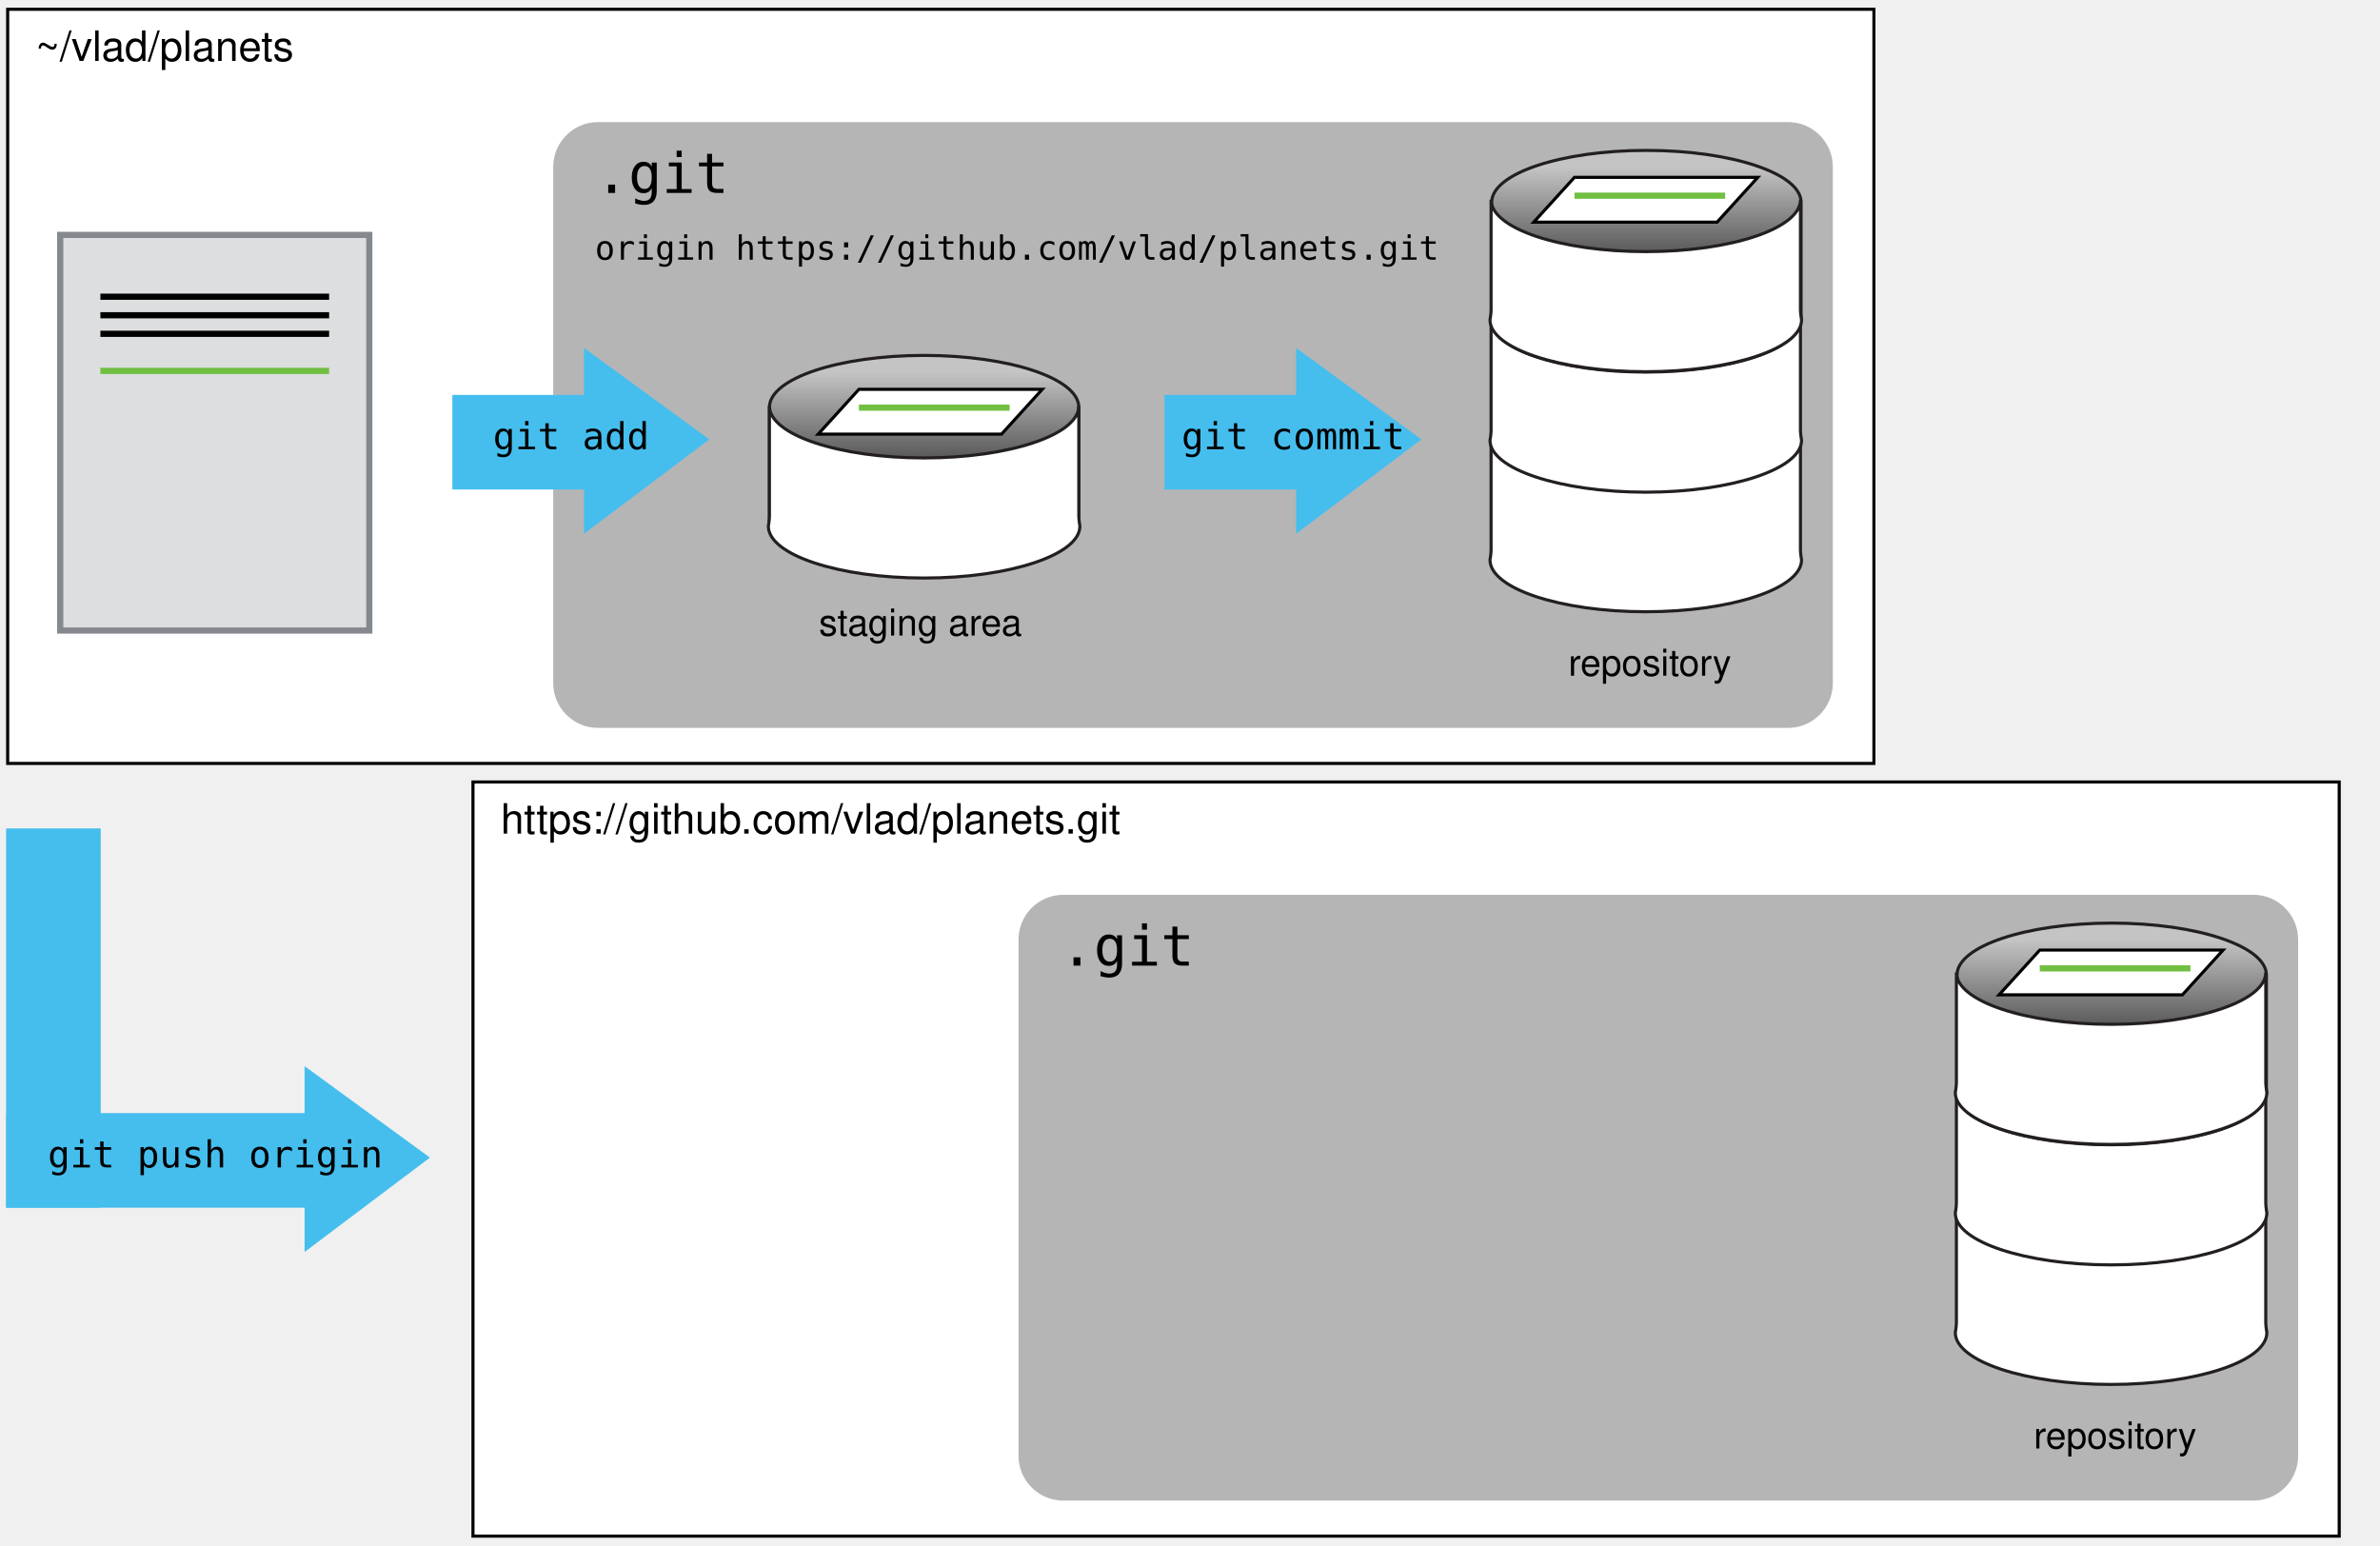
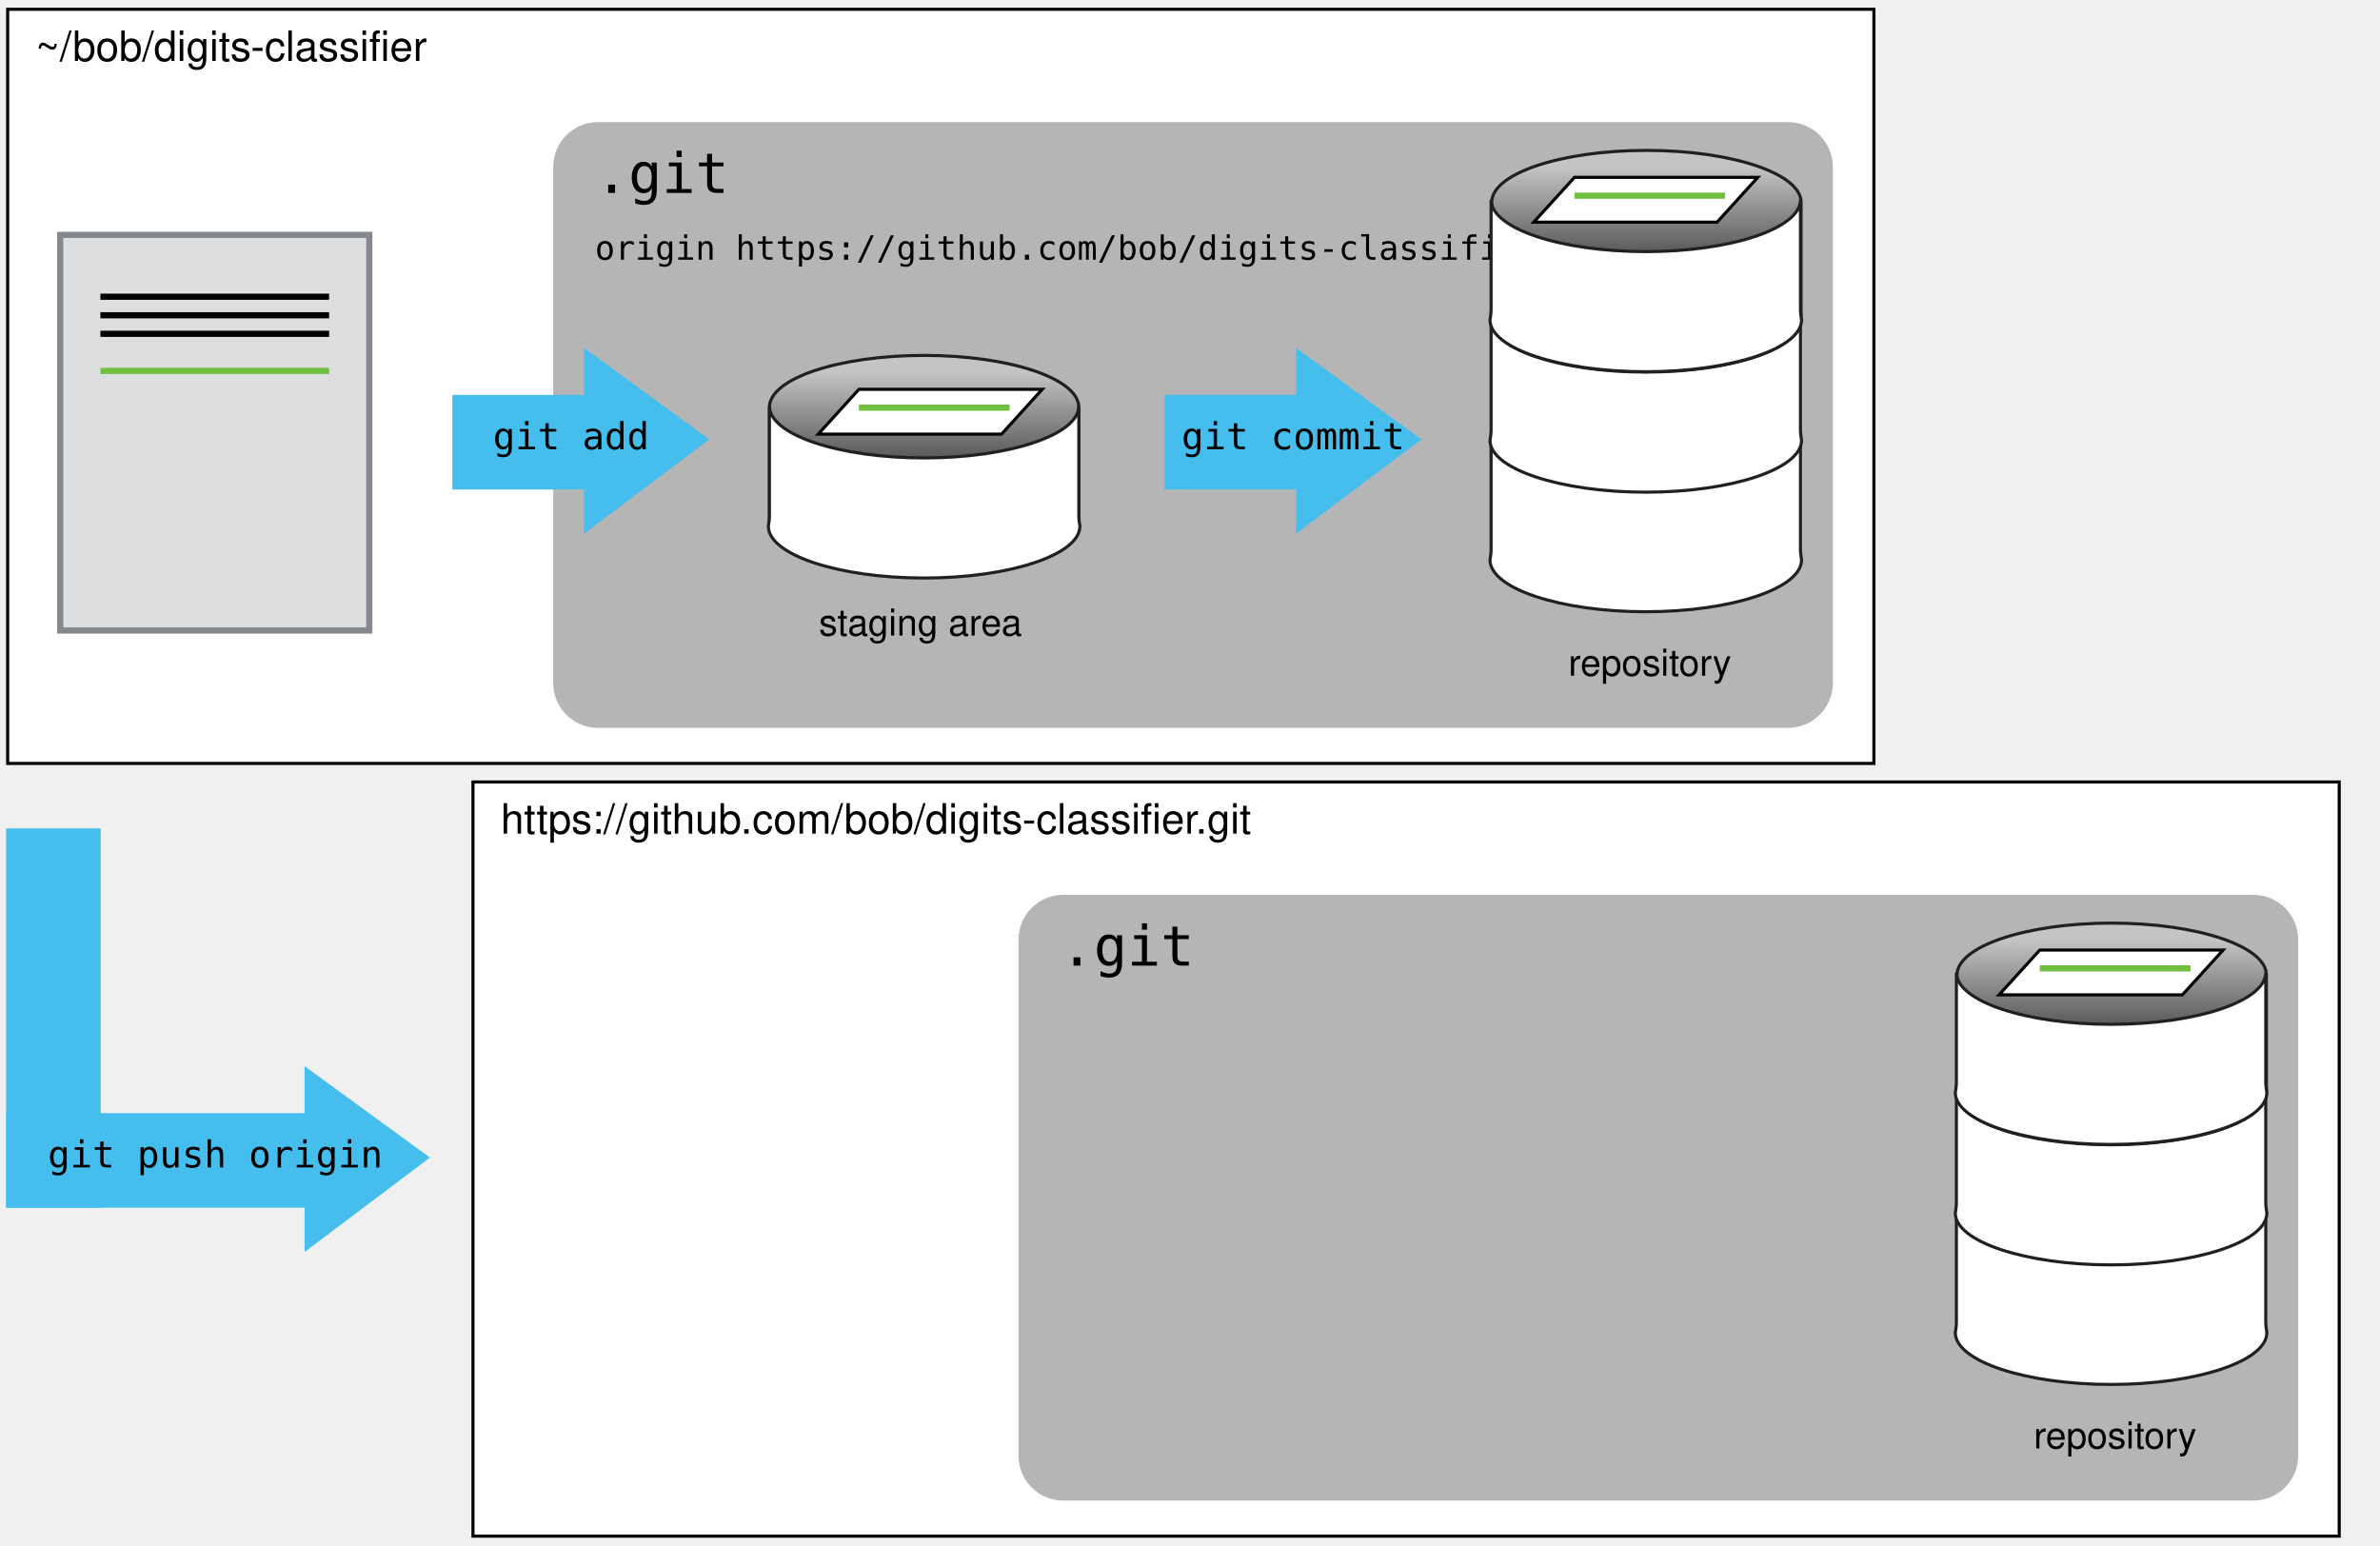
<svg xmlns="http://www.w3.org/2000/svg" xmlns:xlink="http://www.w3.org/1999/xlink" version="1.1" x="0px" y="0px" width="770" height="500" viewBox="0 0 770 500" enable-background="new 0 0 622 452" xml:space="preserve" id="svg4593">
  <defs id="defs4776">
    <linearGradient y2="363.473" x2="480.357" y1="334.872" x1="480.357" gradientUnits="userSpaceOnUse" id="SVGID_1_" gradientTransform="translate(279.4359,-47.97182)">
      <stop id="stop4613" style="stop-color:#C4C4C4" offset="0.098" />
      <stop id="stop4615" style="stop-color:#686868" offset="0.533" />
      <stop id="stop4617" style="stop-color:#000000" offset="1" />
    </linearGradient>
    <linearGradient xlink:href="#SVGID_3_" id="linearGradient5073" gradientUnits="userSpaceOnUse" x1="537.177" y1="57.66" x2="537.177" y2="112.913" />
    <linearGradient xlink:href="#SVGID_3_" id="linearGradient5457" gradientUnits="userSpaceOnUse" x1="537.177" y1="57.66" x2="537.177" y2="112.913" />
  </defs>
  <text xml:space="preserve" style="font-style:normal;font-variant:normal;font-weight:normal;font-stretch:normal;font-size:12px;line-height:125%;font-family:Monospace;-inkscape-font-specification:Monospace;text-align:start;letter-spacing:0px;word-spacing:0px;writing-mode:lr-tb;text-anchor:start;fill:#000000;fill-opacity:1;stroke:none;stroke-width:1px;stroke-linecap:butt;stroke-linejoin:miter;stroke-opacity:1" x="722.672" y="35.341" id="text4930">
    <tspan id="tspan4932" x="722.672" y="35.341" />
  </text>
  <g id="g5357" transform="translate(-4.520231,-9)">
    <g id="g5130">
      <rect style="fill:#ffffff;stroke:#000000;stroke-miterlimit:10" id="rect4596" height="244" width="603.785" stroke-miterlimit="10" y="12" x="7" />
      <g id="Layer_5">
        <g id="g4654">
          <path stroke-miterlimit="10" d="m 598,63 c 0,-8.284 -6.716,-15 -15,-15 l -385,0 c -8.284,0 -15,6.716 -15,15 l 0,167 c 0,8.284 6.716,15 15,15 l 385,0 c 8.284,0 15,-6.716 15,-15 l 0,-167 z" id="path4656" style="fill:#b5b5b5;stroke:#ffffff;stroke-miterlimit:10" />
          <rect x="197" y="59" width="425" height="70.269" id="rect4658" style="fill:none" />
          <text transform="translate(197,71.4199)" id="text4660">
            <tspan x="0" y="0" font-size="18" id="tspan4662" style="font-size:18px;font-family:Consolas">.git</tspan>
-             <tspan x="0" y="21.6" font-size="10.8" id="tspan4664" style="font-size:10.8px;font-family:Consolas">origin https://github.com/vlad/planets.git</tspan>
+             <tspan x="0" y="21.6" font-size="10.8" id="tspan4664" style="font-size:10.8px;font-family:Consolas">origin https://github.com/bob/digits-classifier.git</tspan>
          </text>
        </g>
        <rect x="16" y="19" width="195.585" height="24.449" id="rect4666" style="fill:none" />
-         <text transform="translate(16,28.707)" font-size="13.5" id="text4668" style="font-size:13.5px;font-family:Helvetica">~/vlad/planets</text>
+         <text transform="translate(16,28.707)" font-size="13.5" id="text4668" style="font-size:13.5px;font-family:Helvetica">~/bob/digits-classifier</text>
      </g>
      <g id="Layer_1">
        <g id="g4721">
          <rect x="24" y="85" width="100" height="128" id="rect4723" style="fill:#dcdee0" />
          <rect x="24" y="85" width="100" height="128" id="rect4725" style="fill:none;stroke:#85888d;stroke-width:2" />
          <line x1="37" y1="105" x2="111" y2="105" id="line4727" style="fill:none;stroke:#000000;stroke-width:2" />
          <line x1="37" y1="111" x2="111" y2="111" id="line4729" style="fill:none;stroke:#000000;stroke-width:2" />
          <line x1="37" y1="117" x2="111" y2="117" id="line4731" style="fill:none;stroke:#000000;stroke-width:2" />
          <line x1="37" y1="129" x2="111" y2="129" id="line4733" style="fill:none;stroke:#70bf41;stroke-width:2" />
        </g>
      </g>
      <rect style="fill:none" id="rect4742" height="14" width="52.743" y="146.069" x="164" />
      <g id="g5114">
        <g id="g4736">
          <rect x="150.871" y="136.768" width="45.956" height="30.604" id="rect4738" style="fill:#45beee" />
          <polygon points="193.467,181.695 234.02,151.163 193.467,121.571 " id="polygon4740" style="fill:#45beee" />
        </g>
        <text y="154.35" x="164" font-size="12" id="text4744" style="font-size:12px;font-family:Consolas">git add</text>
      </g>
      <rect style="fill:none" id="rect4752" height="14" width="85.542" y="146.069" x="376.98" />
      <g id="g5108">
        <g id="g4746">
          <rect x="381.251" y="136.768" width="45.956" height="30.604" id="rect4748" style="fill:#45beee" />
          <polygon points="423.847,181.695 464.399,151.163 423.847,121.571 " id="polygon4750" style="fill:#45beee" />
        </g>
        <text y="154.35" x="386.764" font-size="12" id="text4754" style="font-size:12px;font-family:Consolas">git commit</text>
      </g>
      <rect style="fill:none" id="rect4766" height="17" width="147" y="206" x="229" />
      <g id="g5093">
        <g id="Layer_3">
          <g id="g4671">
            <linearGradient y2="179.235" x2="303.499" y1="123.986" x1="303.499" gradientUnits="userSpaceOnUse" id="SVGID_2_">
              <stop id="stop4674" style="stop-color:#C4C4C4" offset="0.098" />
              <stop id="stop4676" style="stop-color:#686868" offset="0.533" />
              <stop id="stop4678" style="stop-color:#000000" offset="1" />
            </linearGradient>
            <path id="path4680" d="m 253.453,178.205 c 0,-9.264 22.404,-16.777 50.047,-16.777 27.643,0 50.045,7.514 50.045,16.777 l 0,1.029 c 0,0 0,-2.115 0,-3.117 0,-1.007 0,-35.745 0,-35.745 l 0,0.394 c 0,-9.27 -22.402,-16.78 -50.045,-16.78 -27.643,0 -50.047,7.51 -50.047,16.78 l 0,-0.394 c 0,0 0,34.519 0,35.733 0,1.205 0,3.129 0,3.129 l 0,-1.029 z" stroke-miterlimit="10" style="fill:url(#SVGID_2_);stroke:#231f20;stroke-miterlimit:10" />
            <g id="g4682">
              <path id="path4684" d="m 353.545,140.373 c 0,0 0,34.738 0,35.745 0,1.002 0.355,3.117 0.355,3.117 0,9.27 -22.758,16.779 -50.4,16.779 -27.642,0 -50.4,-7.51 -50.4,-16.779 0,0 0.354,-1.924 0.354,-3.129 0,-1.214 0,-35.733 0,-35.733 0,9.274 22.404,16.785 50.047,16.785 27.643,0 50.044,-7.511 50.044,-16.785 z" stroke-miterlimit="10" style="fill:#ffffff;stroke:#231f20;stroke-miterlimit:10" />
            </g>
          </g>
          <g id="g4686">
            <polygon id="polygon4688" points="341.719,134.965 282.411,134.965 269.235,149.459 328.542,149.459 " stroke-miterlimit="10" style="fill:#ffffff;stroke:#000000;stroke-miterlimit:10" />
            <line id="line4690" y2="140.894" x2="331.165" y1="140.894" x1="282.411" style="fill:none;stroke:#70bf41;stroke-width:2" />
          </g>
        </g>
        <text y="214.628" x="269.477" font-size="12" id="text4768" style="font-size:12px;font-family:Helvetica">staging area</text>
      </g>
      <rect style="fill:none" id="rect4770" height="17" width="147" y="219" x="464.785" />
      <g id="g5075">
        <g id="Layer_4">
          <linearGradient y2="112.913" x2="537.177" y1="57.66" x1="537.177" gradientUnits="userSpaceOnUse" id="SVGID_3_">
            <stop id="stop4694" style="stop-color:#C4C4C4" offset="0.098" />
            <stop id="stop4696" style="stop-color:#686868" offset="0.533" />
            <stop id="stop4698" style="stop-color:#000000" offset="1" />
          </linearGradient>
          <path id="path4700" d="m 487.13,111.882 c 0,-9.268 22.407,-16.781 50.047,-16.781 27.641,0 50.047,7.513 50.047,16.781 l 0,1.03 c 0,0 0,-2.118 0,-3.121 0,-1.003 0,-35.739 0,-35.739 l 0,0.388 c 0,-9.268 -22.406,-16.781 -50.047,-16.781 -27.64,0 -50.047,7.513 -50.047,16.781 l 0,-0.388 c 0,0 0,34.519 0,35.728 0,1.209 0,3.132 0,3.132 l 0,-1.03 z" stroke-miterlimit="10" style="fill:url(#linearGradient5457);stroke:#231f20;stroke-miterlimit:10" />
          <g id="g4702">
            <path id="path4704" d="m 587.021,151.283 c 0,0 0,34.738 0,35.74 0,1.002 0.354,3.121 0.354,3.121 0,9.268 -22.76,16.779 -50.4,16.779 -27.64,0 -50.399,-7.512 -50.399,-16.779 0,0 0.353,-1.924 0.353,-3.133 0,-1.209 0,-35.729 0,-35.729 0,9.268 22.407,16.781 50.047,16.781 27.638,0.001 50.045,-7.512 50.045,-16.78 z" stroke-miterlimit="10" style="fill:#ffffff;stroke:#231f20;stroke-miterlimit:10" />
          </g>
          <g id="g4706">
            <path id="path4708" d="m 587.021,112.601 c 0,0 0,34.736 0,35.739 0,1.002 0.354,3.121 0.354,3.121 0,9.268 -22.76,16.779 -50.4,16.779 -27.64,0 -50.399,-7.512 -50.399,-16.779 0,0 0.353,-1.923 0.353,-3.132 0,-1.209 0,-35.728 0,-35.728 0,9.268 22.407,16.78 50.047,16.78 27.638,0 50.045,-7.512 50.045,-16.78 z" stroke-miterlimit="10" style="fill:#ffffff;stroke:#231f20;stroke-miterlimit:10" />
          </g>
          <g id="g4710">
            <path id="path4712" d="m 587.021,73.628 c 0,0 0,34.737 0,35.739 0,1.002 0.354,3.12 0.354,3.12 0,9.269 -22.76,16.781 -50.4,16.781 -27.64,0 -50.399,-7.513 -50.399,-16.781 0,0 0.353,-1.922 0.353,-3.131 0,-1.209 0,-35.728 0,-35.728 0,9.268 22.407,16.78 50.047,16.78 27.638,0.001 50.045,-7.512 50.045,-16.78 z" stroke-miterlimit="10" style="fill:#ffffff;stroke:#231f20;stroke-miterlimit:10" />
          </g>
          <g id="g4714">
            <polygon id="polygon4716" points="573.216,66.381 513.908,66.381 500.732,80.875 560.039,80.875 " stroke-miterlimit="10" style="fill:#ffffff;stroke:#000000;stroke-miterlimit:10" />
            <line id="line4718" y2="72.311" x2="562.662" y1="72.311" x1="513.908" style="fill:none;stroke:#70bf41;stroke-width:2" />
          </g>
        </g>
        <text y="227.628" x="511.941" font-size="12" id="text4772" style="font-size:12px;font-family:Helvetica">repository</text>
      </g>
      <rect x="464.785" y="219" width="147" height="17" id="rect4977" style="fill:none" />
    </g>
    <g transform="translate(53.96832,0)" id="g5323">
      <g id="g5196" transform="translate(96.57214,0)">
        <rect style="fill:#ffffff;stroke:#000000;stroke-miterlimit:10" id="rect4811" height="244" width="603.785" stroke-miterlimit="10" y="262" x="7" />
        <path style="fill:#b5b5b5;stroke:#ffffff;stroke-miterlimit:10" stroke-miterlimit="10" d="m 598,313 c 0,-8.284 -6.716,-15 -15,-15 l -385,0 c -8.284,0 -15,6.716 -15,15 l 0,167 c 0,8.284 6.716,15 15,15 l 385,0 c 8.284,0 15,-6.716 15,-15 l 0,-167 z" id="path4817" />
        <rect style="fill:none" x="197" y="309" width="425" height="70.269" id="rect4819" />
        <text y="321.42" x="197" id="text4821">
          <tspan style="font-size:18px;font-family:Consolas" x="197" y="321.42" font-size="18" id="tspan4823">.git</tspan>
          <tspan style="font-size:10.8px;font-family:Consolas" x="197" y="343.02" font-size="10.8" id="tspan4825" />
        </text>
        <rect id="rect4827" height="24.449" width="195.585" y="269" x="16" style="fill:none" />
-         <text y="278.707" x="16" id="text4829" font-size="13.5" style="font-size:13.5px;font-family:Helvetica">https://github.com/vlad/planets.git</text>
+         <text y="278.707" x="16" id="text4829" font-size="13.5" style="font-size:13.5px;font-family:Helvetica">https://github.com/bob/digits-classifier.git</text>
        <g transform="translate(0,250)" id="g5055">
          <g id="g5023">
            <linearGradient y2="112.913" x2="537.177" y1="57.66" x1="537.177" gradientUnits="userSpaceOnUse" id="linearGradient5025">
              <stop id="stop5027" style="stop-color:#C4C4C4" offset="0.098" />
              <stop id="stop5029" style="stop-color:#686868" offset="0.533" />
              <stop id="stop5031" style="stop-color:#000000" offset="1" />
            </linearGradient>
            <path style="fill:url(#linearGradient5073);stroke:#231f20;stroke-miterlimit:10" id="path5033" d="m 487.13,111.882 c 0,-9.268 22.407,-16.781 50.047,-16.781 27.641,0 50.047,7.513 50.047,16.781 l 0,1.03 c 0,0 0,-2.118 0,-3.121 0,-1.003 0,-35.739 0,-35.739 l 0,0.388 c 0,-9.268 -22.406,-16.781 -50.047,-16.781 -27.64,0 -50.047,7.513 -50.047,16.781 l 0,-0.388 c 0,0 0,34.519 0,35.728 0,1.209 0,3.132 0,3.132 l 0,-1.03 z" stroke-miterlimit="10" />
            <g id="g5035">
              <path style="fill:#ffffff;stroke:#231f20;stroke-miterlimit:10" id="path5037" d="m 587.021,151.283 c 0,0 0,34.738 0,35.74 0,1.002 0.354,3.121 0.354,3.121 0,9.268 -22.76,16.779 -50.4,16.779 -27.64,0 -50.399,-7.512 -50.399,-16.779 0,0 0.353,-1.924 0.353,-3.133 0,-1.209 0,-35.729 0,-35.729 0,9.268 22.407,16.781 50.047,16.781 27.638,0.001 50.045,-7.512 50.045,-16.78 z" stroke-miterlimit="10" />
            </g>
            <g id="g5039">
              <path style="fill:#ffffff;stroke:#231f20;stroke-miterlimit:10" id="path5041" d="m 587.021,112.601 c 0,0 0,34.736 0,35.739 0,1.002 0.354,3.121 0.354,3.121 0,9.268 -22.76,16.779 -50.4,16.779 -27.64,0 -50.399,-7.512 -50.399,-16.779 0,0 0.353,-1.923 0.353,-3.132 0,-1.209 0,-35.728 0,-35.728 0,9.268 22.407,16.78 50.047,16.78 27.638,0 50.045,-7.512 50.045,-16.78 z" stroke-miterlimit="10" />
            </g>
            <g id="g5043">
              <path style="fill:#ffffff;stroke:#231f20;stroke-miterlimit:10" id="path5045" d="m 587.021,73.628 c 0,0 0,34.737 0,35.739 0,1.002 0.354,3.12 0.354,3.12 0,9.269 -22.76,16.781 -50.4,16.781 -27.64,0 -50.399,-7.513 -50.399,-16.781 0,0 0.353,-1.922 0.353,-3.131 0,-1.209 0,-35.728 0,-35.728 0,9.268 22.407,16.78 50.047,16.78 27.638,0.001 50.045,-7.512 50.045,-16.78 z" stroke-miterlimit="10" />
            </g>
            <g id="g5047">
              <polygon style="fill:#ffffff;stroke:#000000;stroke-miterlimit:10" id="polygon5049" points="513.908,66.381 500.732,80.875 560.039,80.875 573.216,66.381 " stroke-miterlimit="10" />
              <line style="fill:none;stroke:#70bf41;stroke-width:2" id="line5051" y2="72.311" x2="562.662" y1="72.311" x1="513.908" />
            </g>
          </g>
          <text y="227.628" x="511.941" font-size="12" id="text5053" style="font-size:12px;font-family:Helvetica">repository</text>
        </g>
        <rect x="200.719" y="272.824" transform="matrix(0.9804651,0.196693,-0.196693,0.9804651,0,0)" width="165.548" height="14" id="rect4762" style="fill:none" />
      </g>
      <g id="g5317">
        <rect style="fill:#45beee" id="rect5294" height="30.604" width="122.711" y="16.864" x="277.028" transform="matrix(0,1,-1,0,0,0)" />
        <rect x="-47.468" y="369.135" width="99.924" height="30.604" id="rect5124" style="fill:#45beee" />
        <polygon transform="translate(-374.751,232.367)" points="423.847,121.571 423.847,181.695 464.399,151.163 " id="polygon5126" style="fill:#45beee" />
        <text style="font-size:12px;font-family:Consolas" id="text5128" font-size="12" x="-33.987" y="386.717">git push origin</text>
      </g>
    </g>
  </g>
</svg>
